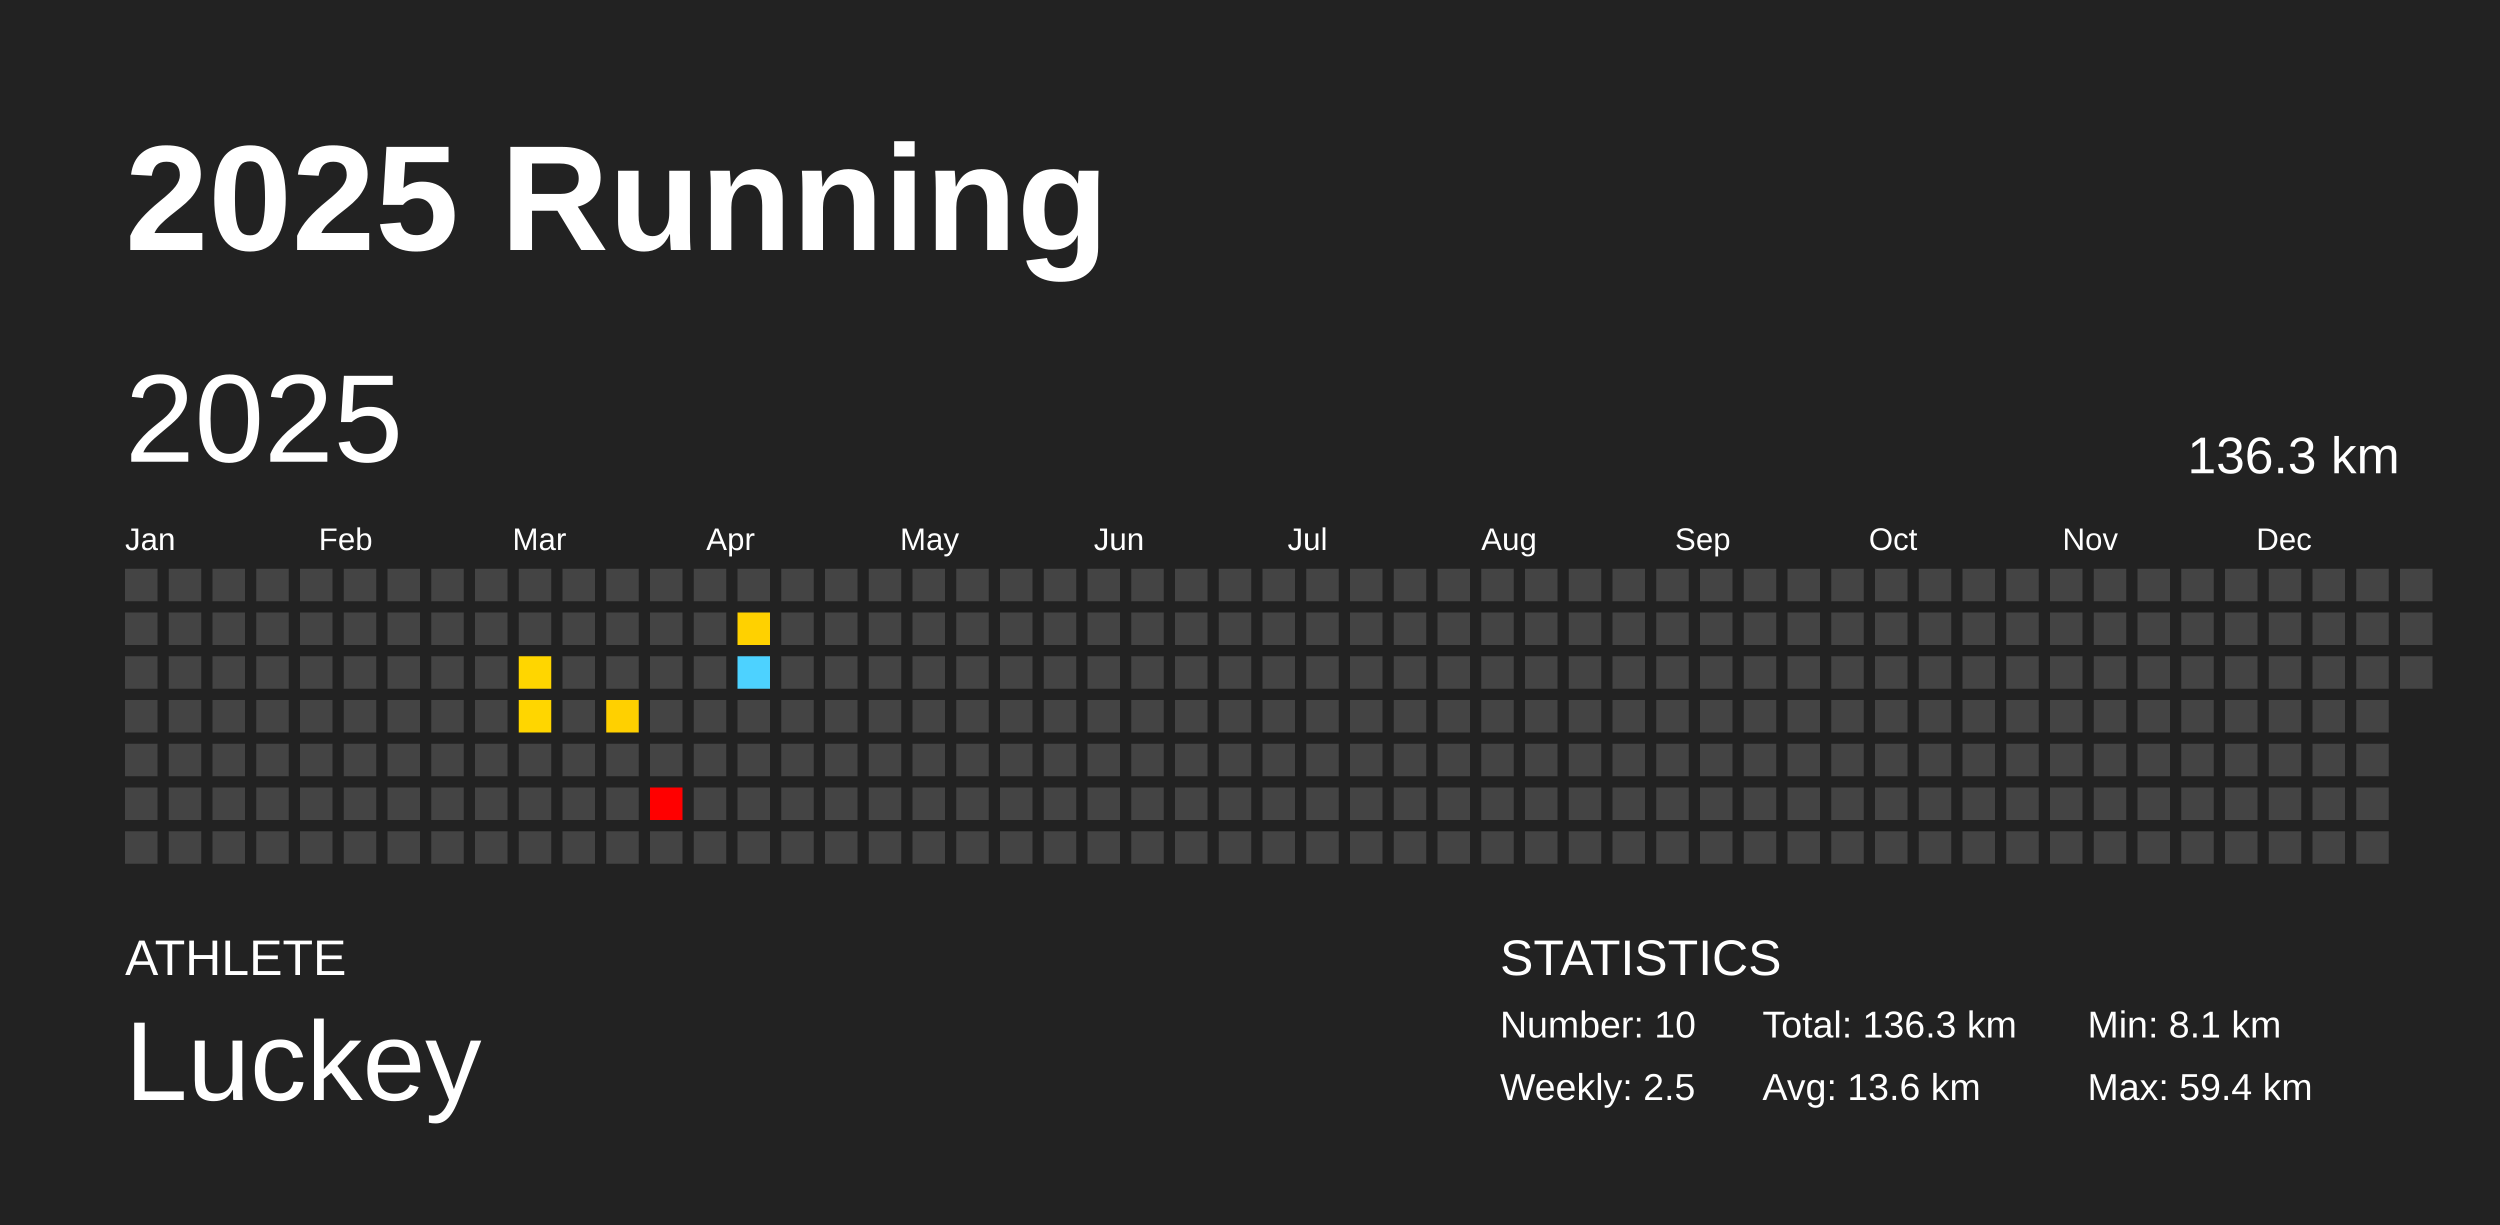
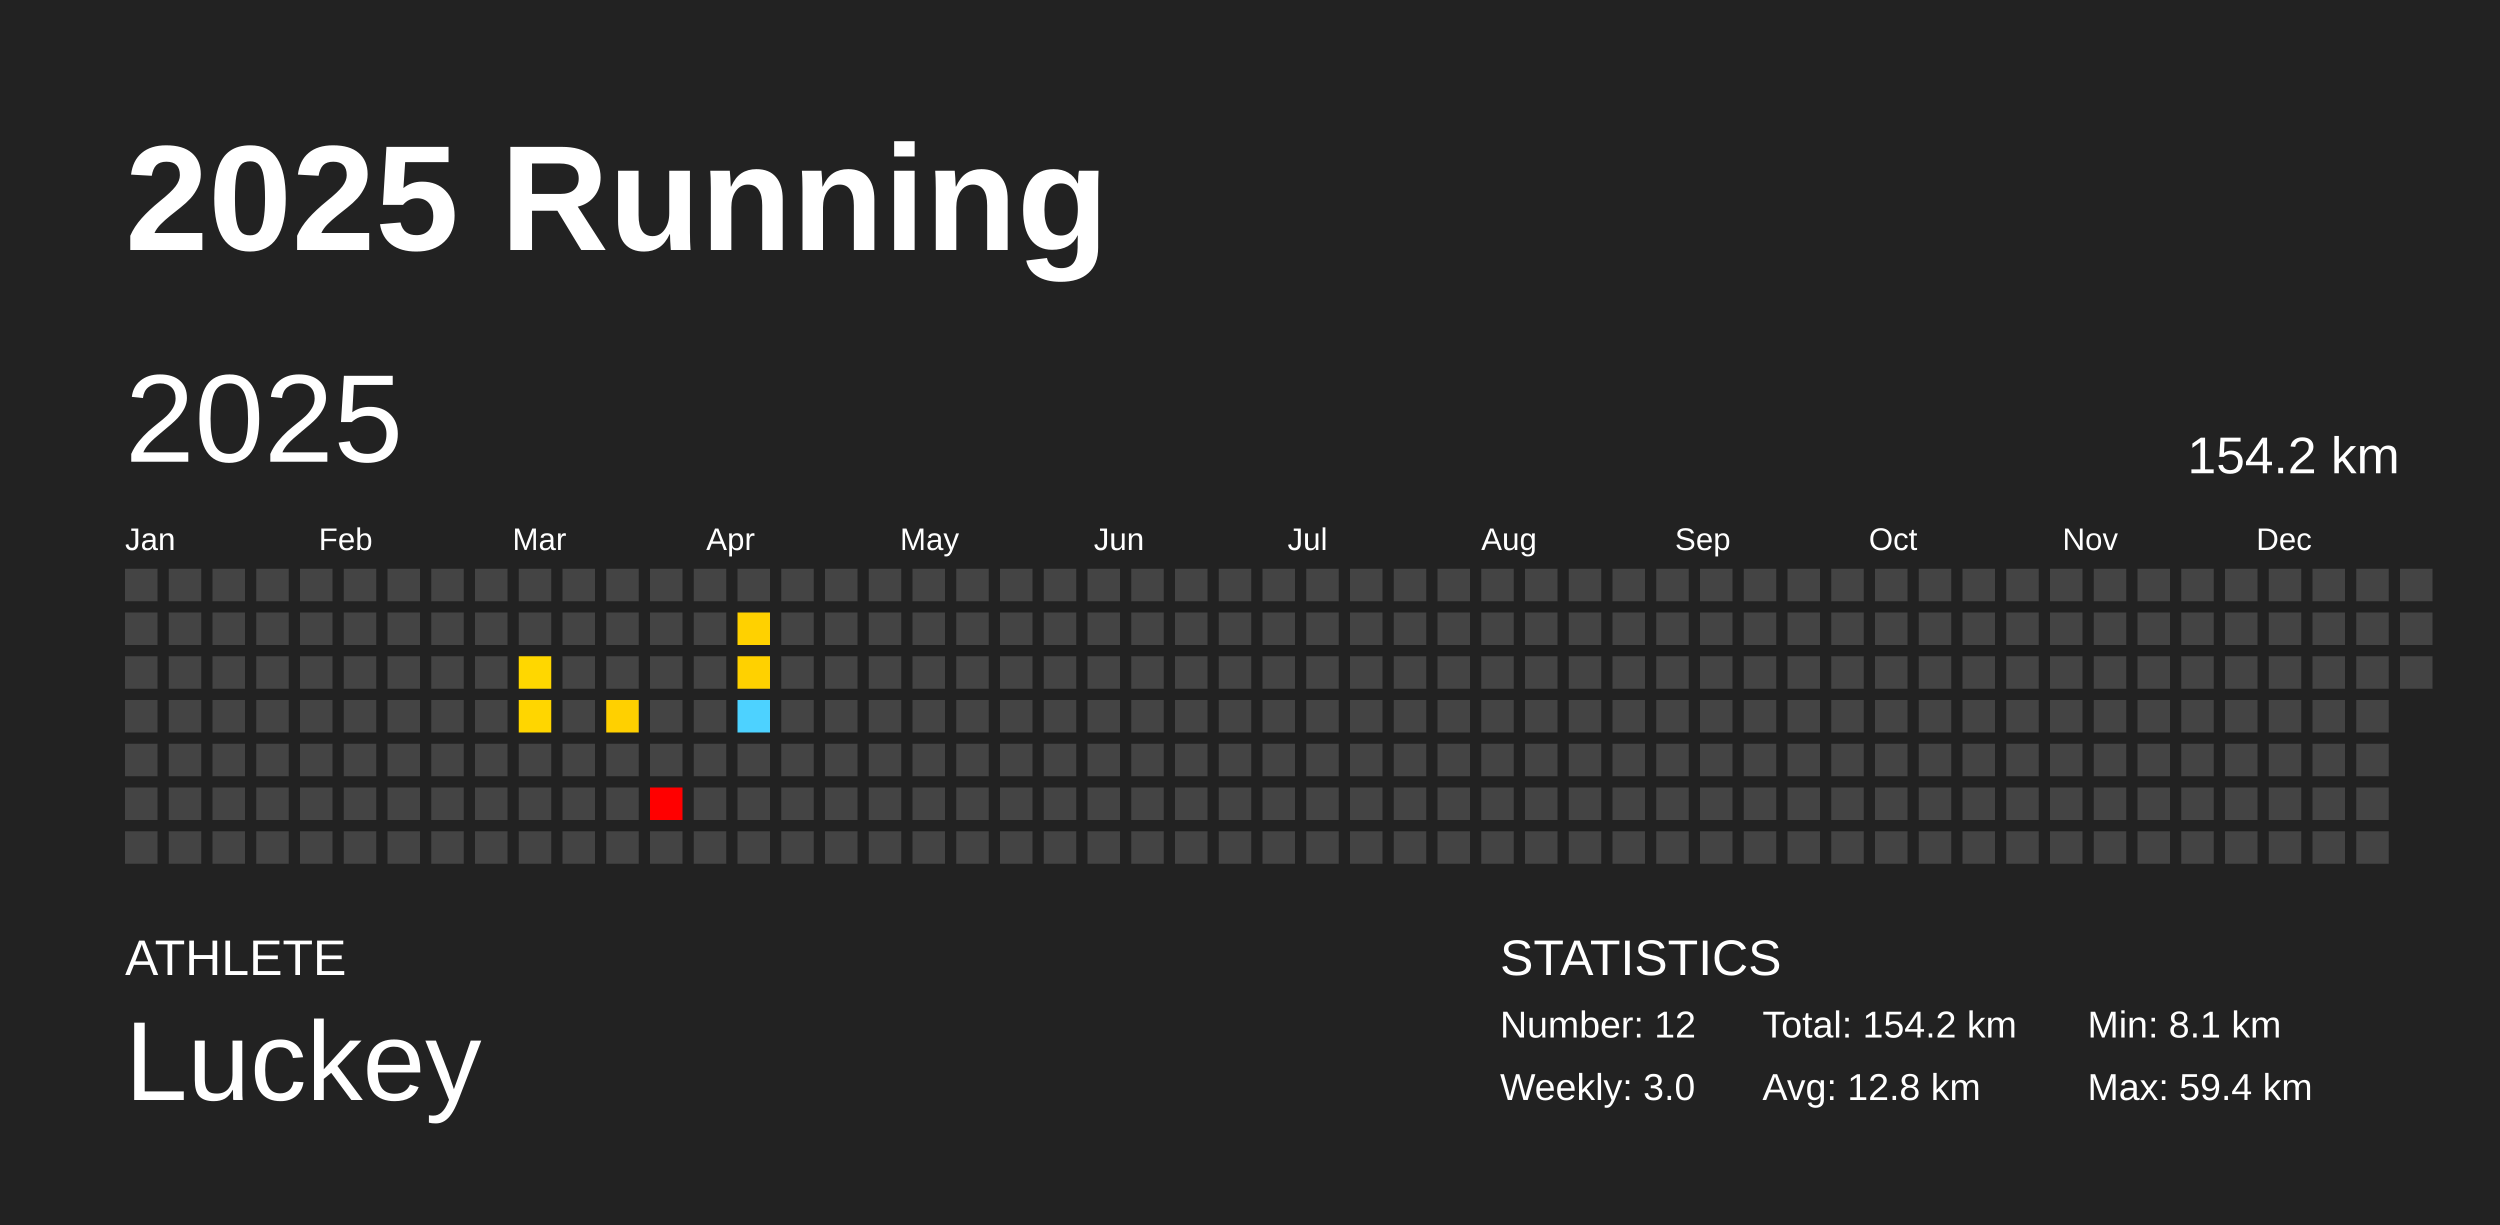
<svg xmlns="http://www.w3.org/2000/svg" baseProfile="full" height="98mm" version="1.1" viewBox="0,0,200,98" width="200mm">
  <defs />
  <rect fill="#222222" height="98" width="200" x="0" y="0" />
  <text fill="#FFFFFF" style="font-size:12px; font-family:Arial; font-weight:bold;" x="10" y="20">2025 Running</text>
  <text fill="#FFFFFF" style="font-size:4px; font-family:Arial" x="10" y="78">ATHLETE</text>
  <text fill="#FFFFFF" style="font-size:9px; font-family:Arial" x="10" y="88">Luckey</text>
  <text fill="#FFFFFF" style="font-size:4px; font-family:Arial" x="120" y="78">STATISTICS</text>
-   <text fill="#FFFFFF" style="font-size:3px; font-family:Arial" x="120" y="83">Number: 10</text>
-   <text fill="#FFFFFF" style="font-size:3px; font-family:Arial" x="120" y="88">Weekly: 2.5</text>
-   <text fill="#FFFFFF" style="font-size:3px; font-family:Arial" x="141" y="83">Total: 136.3 km</text>
-   <text fill="#FFFFFF" style="font-size:3px; font-family:Arial" x="141" y="88">Avg: 13.6 km</text>
+   <text fill="#FFFFFF" style="font-size:3px; font-family:Arial" x="120" y="83">Number: 12</text>
+   <text fill="#FFFFFF" style="font-size:3px; font-family:Arial" x="120" y="88">Weekly: 3.0</text>
+   <text fill="#FFFFFF" style="font-size:3px; font-family:Arial" x="141" y="83">Total: 154.2 km</text>
+   <text fill="#FFFFFF" style="font-size:3px; font-family:Arial" x="141" y="88">Avg: 12.8 km</text>
  <text fill="#FFFFFF" style="font-size:3px; font-family:Arial" x="167" y="83">Min: 8.1 km</text>
  <text fill="#FFFFFF" style="font-size:3px; font-family:Arial" x="167" y="88">Max: 59.4 km</text>
  <text dominant-baseline="hanging" fill="#FFFFFF" style="font-size:10.0px; font-family:Arial;" x="10" y="30">2025</text>
-   <text dominant-baseline="hanging" fill="#FFFFFF" style="font-size:4.125px; font-family:Arial;" x="175" y="35">136.3 km</text>
+   <text dominant-baseline="hanging" fill="#FFFFFF" style="font-size:4.125px; font-family:Arial;" x="175" y="35">154.2 km</text>
  <text fill="#FFFFFF" style="font-size:2.5px; font-family:Arial" x="10.0" y="44">Jan</text>
  <text fill="#FFFFFF" style="font-size:2.5px; font-family:Arial" x="25.5" y="44">Feb</text>
  <text fill="#FFFFFF" style="font-size:2.5px; font-family:Arial" x="41.0" y="44">Mar</text>
  <text fill="#FFFFFF" style="font-size:2.5px; font-family:Arial" x="56.5" y="44">Apr</text>
  <text fill="#FFFFFF" style="font-size:2.5px; font-family:Arial" x="72.0" y="44">May</text>
  <text fill="#FFFFFF" style="font-size:2.5px; font-family:Arial" x="87.5" y="44">Jun</text>
  <text fill="#FFFFFF" style="font-size:2.5px; font-family:Arial" x="103.0" y="44">Jul</text>
  <text fill="#FFFFFF" style="font-size:2.5px; font-family:Arial" x="118.5" y="44">Aug</text>
  <text fill="#FFFFFF" style="font-size:2.5px; font-family:Arial" x="134.0" y="44">Sep</text>
  <text fill="#FFFFFF" style="font-size:2.5px; font-family:Arial" x="149.5" y="44">Oct</text>
  <text fill="#FFFFFF" style="font-size:2.5px; font-family:Arial" x="165.0" y="44">Nov</text>
  <text fill="#FFFFFF" style="font-size:2.5px; font-family:Arial" x="180.5" y="44">Dec</text>
  <rect fill="#444444" height="2.6" width="2.6" x="10.0" y="45.5" />
  <rect fill="#444444" height="2.6" width="2.6" x="10.0" y="49.0" />
  <rect fill="#444444" height="2.6" width="2.6" x="10.0" y="52.5" />
  <rect fill="#444444" height="2.6" width="2.6" x="10.0" y="56.0" />
  <rect fill="#444444" height="2.6" width="2.6" x="10.0" y="59.5" />
  <rect fill="#444444" height="2.6" width="2.6" x="10.0" y="63.0" />
  <rect fill="#444444" height="2.6" width="2.6" x="10.0" y="66.5" />
  <rect fill="#444444" height="2.6" width="2.6" x="13.5" y="45.5" />
  <rect fill="#444444" height="2.6" width="2.6" x="13.5" y="49.0" />
  <rect fill="#444444" height="2.6" width="2.6" x="13.5" y="52.5" />
  <rect fill="#444444" height="2.6" width="2.6" x="13.5" y="56.0" />
  <rect fill="#444444" height="2.6" width="2.6" x="13.5" y="59.5" />
  <rect fill="#444444" height="2.6" width="2.6" x="13.5" y="63.0" />
  <rect fill="#444444" height="2.6" width="2.6" x="13.5" y="66.5" />
  <rect fill="#444444" height="2.6" width="2.6" x="17.0" y="45.5" />
  <rect fill="#444444" height="2.6" width="2.6" x="17.0" y="49.0" />
  <rect fill="#444444" height="2.6" width="2.6" x="17.0" y="52.5" />
  <rect fill="#444444" height="2.6" width="2.6" x="17.0" y="56.0" />
  <rect fill="#444444" height="2.6" width="2.6" x="17.0" y="59.5" />
  <rect fill="#444444" height="2.6" width="2.6" x="17.0" y="63.0" />
  <rect fill="#444444" height="2.6" width="2.6" x="17.0" y="66.5" />
  <rect fill="#444444" height="2.6" width="2.6" x="20.5" y="45.5" />
  <rect fill="#444444" height="2.6" width="2.6" x="20.5" y="49.0" />
  <rect fill="#444444" height="2.6" width="2.6" x="20.5" y="52.5" />
  <rect fill="#444444" height="2.6" width="2.6" x="20.5" y="56.0" />
  <rect fill="#444444" height="2.6" width="2.6" x="20.5" y="59.5" />
  <rect fill="#444444" height="2.6" width="2.6" x="20.5" y="63.0" />
  <rect fill="#444444" height="2.6" width="2.6" x="20.5" y="66.5" />
  <rect fill="#444444" height="2.6" width="2.6" x="24.0" y="45.5" />
  <rect fill="#444444" height="2.6" width="2.6" x="24.0" y="49.0" />
  <rect fill="#444444" height="2.6" width="2.6" x="24.0" y="52.5" />
  <rect fill="#444444" height="2.6" width="2.6" x="24.0" y="56.0" />
  <rect fill="#444444" height="2.6" width="2.6" x="24.0" y="59.5" />
  <rect fill="#444444" height="2.6" width="2.6" x="24.0" y="63.0" />
  <rect fill="#444444" height="2.6" width="2.6" x="24.0" y="66.5" />
  <rect fill="#444444" height="2.6" width="2.6" x="27.5" y="45.5" />
  <rect fill="#444444" height="2.6" width="2.6" x="27.5" y="49.0" />
  <rect fill="#444444" height="2.6" width="2.6" x="27.5" y="52.5" />
  <rect fill="#444444" height="2.6" width="2.6" x="27.5" y="56.0" />
  <rect fill="#444444" height="2.6" width="2.6" x="27.5" y="59.5" />
  <rect fill="#444444" height="2.6" width="2.6" x="27.5" y="63.0" />
  <rect fill="#444444" height="2.6" width="2.6" x="27.5" y="66.5" />
  <rect fill="#444444" height="2.6" width="2.6" x="31.0" y="45.5" />
  <rect fill="#444444" height="2.6" width="2.6" x="31.0" y="49.0" />
  <rect fill="#444444" height="2.6" width="2.6" x="31.0" y="52.5" />
  <rect fill="#444444" height="2.6" width="2.6" x="31.0" y="56.0" />
  <rect fill="#444444" height="2.6" width="2.6" x="31.0" y="59.5" />
  <rect fill="#444444" height="2.6" width="2.6" x="31.0" y="63.0" />
  <rect fill="#444444" height="2.6" width="2.6" x="31.0" y="66.5" />
  <rect fill="#444444" height="2.6" width="2.6" x="34.5" y="45.5" />
  <rect fill="#444444" height="2.6" width="2.6" x="34.5" y="49.0" />
  <rect fill="#444444" height="2.6" width="2.6" x="34.5" y="52.5" />
  <rect fill="#444444" height="2.6" width="2.6" x="34.5" y="56.0" />
  <rect fill="#444444" height="2.6" width="2.6" x="34.5" y="59.5" />
  <rect fill="#444444" height="2.6" width="2.6" x="34.5" y="63.0" />
  <rect fill="#444444" height="2.6" width="2.6" x="34.5" y="66.5" />
  <rect fill="#444444" height="2.6" width="2.6" x="38.0" y="45.5" />
  <rect fill="#444444" height="2.6" width="2.6" x="38.0" y="49.0" />
  <rect fill="#444444" height="2.6" width="2.6" x="38.0" y="52.5" />
  <rect fill="#444444" height="2.6" width="2.6" x="38.0" y="56.0" />
  <rect fill="#444444" height="2.6" width="2.6" x="38.0" y="59.5" />
  <rect fill="#444444" height="2.6" width="2.6" x="38.0" y="63.0" />
  <rect fill="#444444" height="2.6" width="2.6" x="38.0" y="66.5" />
  <rect fill="#444444" height="2.6" width="2.6" x="41.5" y="45.5" />
  <rect fill="#444444" height="2.6" width="2.6" x="41.5" y="49.0" />
-   <rect fill="#ffd600" height="2.6" width="2.6" x="41.5" y="52.5" />
+   <rect fill="#ffd700" height="2.6" width="2.6" x="41.5" y="52.5" />
  <rect fill="#ffd600" height="2.6" width="2.6" x="41.5" y="56.0" />
  <rect fill="#444444" height="2.6" width="2.6" x="41.5" y="59.5" />
  <rect fill="#444444" height="2.6" width="2.6" x="41.5" y="63.0" />
  <rect fill="#444444" height="2.6" width="2.6" x="41.5" y="66.5" />
  <rect fill="#444444" height="2.6" width="2.6" x="45.0" y="45.5" />
  <rect fill="#444444" height="2.6" width="2.6" x="45.0" y="49.0" />
  <rect fill="#444444" height="2.6" width="2.6" x="45.0" y="52.5" />
  <rect fill="#444444" height="2.6" width="2.6" x="45.0" y="56.0" />
  <rect fill="#444444" height="2.6" width="2.6" x="45.0" y="59.5" />
  <rect fill="#444444" height="2.6" width="2.6" x="45.0" y="63.0" />
  <rect fill="#444444" height="2.6" width="2.6" x="45.0" y="66.5" />
  <rect fill="#444444" height="2.6" width="2.6" x="48.5" y="45.5" />
  <rect fill="#444444" height="2.6" width="2.6" x="48.5" y="49.0" />
  <rect fill="#444444" height="2.6" width="2.6" x="48.5" y="52.5" />
  <rect fill="#ffd000" height="2.6" width="2.6" x="48.5" y="56.0" />
  <rect fill="#444444" height="2.6" width="2.6" x="48.5" y="59.5" />
  <rect fill="#444444" height="2.6" width="2.6" x="48.5" y="63.0" />
  <rect fill="#444444" height="2.6" width="2.6" x="48.5" y="66.5" />
  <rect fill="#444444" height="2.6" width="2.6" x="52.0" y="45.5" />
  <rect fill="#444444" height="2.6" width="2.6" x="52.0" y="49.0" />
  <rect fill="#444444" height="2.6" width="2.6" x="52.0" y="52.5" />
  <rect fill="#444444" height="2.6" width="2.6" x="52.0" y="56.0" />
  <rect fill="#444444" height="2.6" width="2.6" x="52.0" y="59.5" />
  <rect fill="red" height="2.6" width="2.6" x="52.0" y="63.0" />
  <rect fill="#444444" height="2.6" width="2.6" x="52.0" y="66.5" />
  <rect fill="#444444" height="2.6" width="2.6" x="55.5" y="45.5" />
  <rect fill="#444444" height="2.6" width="2.6" x="55.5" y="49.0" />
  <rect fill="#444444" height="2.6" width="2.6" x="55.5" y="52.5" />
  <rect fill="#444444" height="2.6" width="2.6" x="55.5" y="56.0" />
  <rect fill="#444444" height="2.6" width="2.6" x="55.5" y="59.5" />
  <rect fill="#444444" height="2.6" width="2.6" x="55.5" y="63.0" />
  <rect fill="#444444" height="2.6" width="2.6" x="55.5" y="66.5" />
  <rect fill="#444444" height="2.6" width="2.6" x="59.0" y="45.5" />
  <rect fill="#ffd100" height="2.6" width="2.6" x="59.0" y="49.0" />
-   <rect fill="#4dd2ff" height="2.6" width="2.6" x="59.0" y="52.5" />
-   <rect fill="#444444" height="2.6" width="2.6" x="59.0" y="56.0" />
+   <rect fill="#ffd100" height="2.6" width="2.6" x="59.0" y="52.5" />
+   <rect fill="#4dd2ff" height="2.6" width="2.6" x="59.0" y="56.0" />
  <rect fill="#444444" height="2.6" width="2.6" x="59.0" y="59.5" />
  <rect fill="#444444" height="2.6" width="2.6" x="59.0" y="63.0" />
  <rect fill="#444444" height="2.6" width="2.6" x="59.0" y="66.5" />
  <rect fill="#444444" height="2.6" width="2.6" x="62.5" y="45.5" />
  <rect fill="#444444" height="2.6" width="2.6" x="62.5" y="49.0" />
  <rect fill="#444444" height="2.6" width="2.6" x="62.5" y="52.5" />
  <rect fill="#444444" height="2.6" width="2.6" x="62.5" y="56.0" />
  <rect fill="#444444" height="2.6" width="2.6" x="62.5" y="59.5" />
  <rect fill="#444444" height="2.6" width="2.6" x="62.5" y="63.0" />
  <rect fill="#444444" height="2.6" width="2.6" x="62.5" y="66.5" />
  <rect fill="#444444" height="2.6" width="2.6" x="66.0" y="45.5" />
  <rect fill="#444444" height="2.6" width="2.6" x="66.0" y="49.0" />
  <rect fill="#444444" height="2.6" width="2.6" x="66.0" y="52.5" />
  <rect fill="#444444" height="2.6" width="2.6" x="66.0" y="56.0" />
  <rect fill="#444444" height="2.6" width="2.6" x="66.0" y="59.5" />
  <rect fill="#444444" height="2.6" width="2.6" x="66.0" y="63.0" />
  <rect fill="#444444" height="2.6" width="2.6" x="66.0" y="66.5" />
  <rect fill="#444444" height="2.6" width="2.6" x="69.5" y="45.5" />
  <rect fill="#444444" height="2.6" width="2.6" x="69.5" y="49.0" />
  <rect fill="#444444" height="2.6" width="2.6" x="69.5" y="52.5" />
  <rect fill="#444444" height="2.6" width="2.6" x="69.5" y="56.0" />
  <rect fill="#444444" height="2.6" width="2.6" x="69.5" y="59.5" />
  <rect fill="#444444" height="2.6" width="2.6" x="69.5" y="63.0" />
  <rect fill="#444444" height="2.6" width="2.6" x="69.5" y="66.5" />
  <rect fill="#444444" height="2.6" width="2.6" x="73.0" y="45.5" />
  <rect fill="#444444" height="2.6" width="2.6" x="73.0" y="49.0" />
  <rect fill="#444444" height="2.6" width="2.6" x="73.0" y="52.5" />
  <rect fill="#444444" height="2.6" width="2.6" x="73.0" y="56.0" />
  <rect fill="#444444" height="2.6" width="2.6" x="73.0" y="59.5" />
  <rect fill="#444444" height="2.6" width="2.6" x="73.0" y="63.0" />
  <rect fill="#444444" height="2.6" width="2.6" x="73.0" y="66.5" />
  <rect fill="#444444" height="2.6" width="2.6" x="76.5" y="45.5" />
  <rect fill="#444444" height="2.6" width="2.6" x="76.5" y="49.0" />
  <rect fill="#444444" height="2.6" width="2.6" x="76.5" y="52.5" />
  <rect fill="#444444" height="2.6" width="2.6" x="76.5" y="56.0" />
  <rect fill="#444444" height="2.6" width="2.6" x="76.5" y="59.5" />
  <rect fill="#444444" height="2.6" width="2.6" x="76.5" y="63.0" />
  <rect fill="#444444" height="2.6" width="2.6" x="76.5" y="66.5" />
  <rect fill="#444444" height="2.6" width="2.6" x="80.0" y="45.5" />
  <rect fill="#444444" height="2.6" width="2.6" x="80.0" y="49.0" />
  <rect fill="#444444" height="2.6" width="2.6" x="80.0" y="52.5" />
  <rect fill="#444444" height="2.6" width="2.6" x="80.0" y="56.0" />
  <rect fill="#444444" height="2.6" width="2.6" x="80.0" y="59.5" />
  <rect fill="#444444" height="2.6" width="2.6" x="80.0" y="63.0" />
  <rect fill="#444444" height="2.6" width="2.6" x="80.0" y="66.5" />
  <rect fill="#444444" height="2.6" width="2.6" x="83.5" y="45.5" />
  <rect fill="#444444" height="2.6" width="2.6" x="83.5" y="49.0" />
  <rect fill="#444444" height="2.6" width="2.6" x="83.5" y="52.5" />
  <rect fill="#444444" height="2.6" width="2.6" x="83.5" y="56.0" />
  <rect fill="#444444" height="2.6" width="2.6" x="83.5" y="59.5" />
  <rect fill="#444444" height="2.6" width="2.6" x="83.5" y="63.0" />
  <rect fill="#444444" height="2.6" width="2.6" x="83.5" y="66.5" />
  <rect fill="#444444" height="2.6" width="2.6" x="87.0" y="45.5" />
  <rect fill="#444444" height="2.6" width="2.6" x="87.0" y="49.0" />
  <rect fill="#444444" height="2.6" width="2.6" x="87.0" y="52.5" />
  <rect fill="#444444" height="2.6" width="2.6" x="87.0" y="56.0" />
  <rect fill="#444444" height="2.6" width="2.6" x="87.0" y="59.5" />
  <rect fill="#444444" height="2.6" width="2.6" x="87.0" y="63.0" />
  <rect fill="#444444" height="2.6" width="2.6" x="87.0" y="66.5" />
  <rect fill="#444444" height="2.6" width="2.6" x="90.5" y="45.5" />
  <rect fill="#444444" height="2.6" width="2.6" x="90.5" y="49.0" />
  <rect fill="#444444" height="2.6" width="2.6" x="90.5" y="52.5" />
  <rect fill="#444444" height="2.6" width="2.6" x="90.5" y="56.0" />
  <rect fill="#444444" height="2.6" width="2.6" x="90.5" y="59.5" />
  <rect fill="#444444" height="2.6" width="2.6" x="90.5" y="63.0" />
  <rect fill="#444444" height="2.6" width="2.6" x="90.5" y="66.5" />
  <rect fill="#444444" height="2.6" width="2.6" x="94.0" y="45.5" />
  <rect fill="#444444" height="2.6" width="2.6" x="94.0" y="49.0" />
  <rect fill="#444444" height="2.6" width="2.6" x="94.0" y="52.5" />
  <rect fill="#444444" height="2.6" width="2.6" x="94.0" y="56.0" />
  <rect fill="#444444" height="2.6" width="2.6" x="94.0" y="59.5" />
  <rect fill="#444444" height="2.6" width="2.6" x="94.0" y="63.0" />
  <rect fill="#444444" height="2.6" width="2.6" x="94.0" y="66.5" />
  <rect fill="#444444" height="2.6" width="2.6" x="97.5" y="45.5" />
  <rect fill="#444444" height="2.6" width="2.6" x="97.5" y="49.0" />
  <rect fill="#444444" height="2.6" width="2.6" x="97.5" y="52.5" />
  <rect fill="#444444" height="2.6" width="2.6" x="97.5" y="56.0" />
  <rect fill="#444444" height="2.6" width="2.6" x="97.5" y="59.5" />
  <rect fill="#444444" height="2.6" width="2.6" x="97.5" y="63.0" />
  <rect fill="#444444" height="2.6" width="2.6" x="97.5" y="66.5" />
  <rect fill="#444444" height="2.6" width="2.6" x="101.0" y="45.5" />
  <rect fill="#444444" height="2.6" width="2.6" x="101.0" y="49.0" />
  <rect fill="#444444" height="2.6" width="2.6" x="101.0" y="52.5" />
  <rect fill="#444444" height="2.6" width="2.6" x="101.0" y="56.0" />
  <rect fill="#444444" height="2.6" width="2.6" x="101.0" y="59.5" />
  <rect fill="#444444" height="2.6" width="2.6" x="101.0" y="63.0" />
  <rect fill="#444444" height="2.6" width="2.6" x="101.0" y="66.5" />
  <rect fill="#444444" height="2.6" width="2.6" x="104.5" y="45.5" />
  <rect fill="#444444" height="2.6" width="2.6" x="104.5" y="49.0" />
  <rect fill="#444444" height="2.6" width="2.6" x="104.5" y="52.5" />
  <rect fill="#444444" height="2.6" width="2.6" x="104.5" y="56.0" />
  <rect fill="#444444" height="2.6" width="2.6" x="104.5" y="59.5" />
  <rect fill="#444444" height="2.6" width="2.6" x="104.5" y="63.0" />
  <rect fill="#444444" height="2.6" width="2.6" x="104.5" y="66.5" />
  <rect fill="#444444" height="2.6" width="2.6" x="108.0" y="45.5" />
  <rect fill="#444444" height="2.6" width="2.6" x="108.0" y="49.0" />
  <rect fill="#444444" height="2.6" width="2.6" x="108.0" y="52.5" />
  <rect fill="#444444" height="2.6" width="2.6" x="108.0" y="56.0" />
  <rect fill="#444444" height="2.6" width="2.6" x="108.0" y="59.5" />
  <rect fill="#444444" height="2.6" width="2.6" x="108.0" y="63.0" />
  <rect fill="#444444" height="2.6" width="2.6" x="108.0" y="66.5" />
  <rect fill="#444444" height="2.6" width="2.6" x="111.5" y="45.5" />
  <rect fill="#444444" height="2.6" width="2.6" x="111.5" y="49.0" />
  <rect fill="#444444" height="2.6" width="2.6" x="111.5" y="52.5" />
  <rect fill="#444444" height="2.6" width="2.6" x="111.5" y="56.0" />
  <rect fill="#444444" height="2.6" width="2.6" x="111.5" y="59.5" />
  <rect fill="#444444" height="2.6" width="2.6" x="111.5" y="63.0" />
  <rect fill="#444444" height="2.6" width="2.6" x="111.5" y="66.5" />
  <rect fill="#444444" height="2.6" width="2.6" x="115.0" y="45.5" />
  <rect fill="#444444" height="2.6" width="2.6" x="115.0" y="49.0" />
  <rect fill="#444444" height="2.6" width="2.6" x="115.0" y="52.5" />
  <rect fill="#444444" height="2.6" width="2.6" x="115.0" y="56.0" />
  <rect fill="#444444" height="2.6" width="2.6" x="115.0" y="59.5" />
  <rect fill="#444444" height="2.6" width="2.6" x="115.0" y="63.0" />
  <rect fill="#444444" height="2.6" width="2.6" x="115.0" y="66.5" />
  <rect fill="#444444" height="2.6" width="2.6" x="118.5" y="45.5" />
  <rect fill="#444444" height="2.6" width="2.6" x="118.5" y="49.0" />
  <rect fill="#444444" height="2.6" width="2.6" x="118.5" y="52.5" />
  <rect fill="#444444" height="2.6" width="2.6" x="118.5" y="56.0" />
  <rect fill="#444444" height="2.6" width="2.6" x="118.5" y="59.5" />
  <rect fill="#444444" height="2.6" width="2.6" x="118.5" y="63.0" />
  <rect fill="#444444" height="2.6" width="2.6" x="118.5" y="66.5" />
  <rect fill="#444444" height="2.6" width="2.6" x="122.0" y="45.5" />
  <rect fill="#444444" height="2.6" width="2.6" x="122.0" y="49.0" />
  <rect fill="#444444" height="2.6" width="2.6" x="122.0" y="52.5" />
  <rect fill="#444444" height="2.6" width="2.6" x="122.0" y="56.0" />
  <rect fill="#444444" height="2.6" width="2.6" x="122.0" y="59.5" />
  <rect fill="#444444" height="2.6" width="2.6" x="122.0" y="63.0" />
  <rect fill="#444444" height="2.6" width="2.6" x="122.0" y="66.5" />
  <rect fill="#444444" height="2.6" width="2.6" x="125.5" y="45.5" />
  <rect fill="#444444" height="2.6" width="2.6" x="125.5" y="49.0" />
  <rect fill="#444444" height="2.6" width="2.6" x="125.5" y="52.5" />
  <rect fill="#444444" height="2.6" width="2.6" x="125.5" y="56.0" />
  <rect fill="#444444" height="2.6" width="2.6" x="125.5" y="59.5" />
  <rect fill="#444444" height="2.6" width="2.6" x="125.5" y="63.0" />
  <rect fill="#444444" height="2.6" width="2.6" x="125.5" y="66.5" />
  <rect fill="#444444" height="2.6" width="2.6" x="129.0" y="45.5" />
  <rect fill="#444444" height="2.6" width="2.6" x="129.0" y="49.0" />
  <rect fill="#444444" height="2.6" width="2.6" x="129.0" y="52.5" />
  <rect fill="#444444" height="2.6" width="2.6" x="129.0" y="56.0" />
  <rect fill="#444444" height="2.6" width="2.6" x="129.0" y="59.5" />
  <rect fill="#444444" height="2.6" width="2.6" x="129.0" y="63.0" />
  <rect fill="#444444" height="2.6" width="2.6" x="129.0" y="66.5" />
  <rect fill="#444444" height="2.6" width="2.6" x="132.5" y="45.5" />
  <rect fill="#444444" height="2.6" width="2.6" x="132.5" y="49.0" />
  <rect fill="#444444" height="2.6" width="2.6" x="132.5" y="52.5" />
  <rect fill="#444444" height="2.6" width="2.6" x="132.5" y="56.0" />
  <rect fill="#444444" height="2.6" width="2.6" x="132.5" y="59.5" />
  <rect fill="#444444" height="2.6" width="2.6" x="132.5" y="63.0" />
  <rect fill="#444444" height="2.6" width="2.6" x="132.5" y="66.5" />
  <rect fill="#444444" height="2.6" width="2.6" x="136.0" y="45.5" />
  <rect fill="#444444" height="2.6" width="2.6" x="136.0" y="49.0" />
  <rect fill="#444444" height="2.6" width="2.6" x="136.0" y="52.5" />
  <rect fill="#444444" height="2.6" width="2.6" x="136.0" y="56.0" />
  <rect fill="#444444" height="2.6" width="2.6" x="136.0" y="59.5" />
  <rect fill="#444444" height="2.6" width="2.6" x="136.0" y="63.0" />
  <rect fill="#444444" height="2.6" width="2.6" x="136.0" y="66.5" />
  <rect fill="#444444" height="2.6" width="2.6" x="139.5" y="45.5" />
  <rect fill="#444444" height="2.6" width="2.6" x="139.5" y="49.0" />
  <rect fill="#444444" height="2.6" width="2.6" x="139.5" y="52.5" />
  <rect fill="#444444" height="2.6" width="2.6" x="139.5" y="56.0" />
  <rect fill="#444444" height="2.6" width="2.6" x="139.5" y="59.5" />
  <rect fill="#444444" height="2.6" width="2.6" x="139.5" y="63.0" />
  <rect fill="#444444" height="2.6" width="2.6" x="139.5" y="66.5" />
  <rect fill="#444444" height="2.6" width="2.6" x="143.0" y="45.5" />
  <rect fill="#444444" height="2.6" width="2.6" x="143.0" y="49.0" />
  <rect fill="#444444" height="2.6" width="2.6" x="143.0" y="52.5" />
  <rect fill="#444444" height="2.6" width="2.6" x="143.0" y="56.0" />
  <rect fill="#444444" height="2.6" width="2.6" x="143.0" y="59.5" />
  <rect fill="#444444" height="2.6" width="2.6" x="143.0" y="63.0" />
  <rect fill="#444444" height="2.6" width="2.6" x="143.0" y="66.5" />
  <rect fill="#444444" height="2.6" width="2.6" x="146.5" y="45.5" />
  <rect fill="#444444" height="2.6" width="2.6" x="146.5" y="49.0" />
  <rect fill="#444444" height="2.6" width="2.6" x="146.5" y="52.5" />
  <rect fill="#444444" height="2.6" width="2.6" x="146.5" y="56.0" />
  <rect fill="#444444" height="2.6" width="2.6" x="146.5" y="59.5" />
  <rect fill="#444444" height="2.6" width="2.6" x="146.5" y="63.0" />
  <rect fill="#444444" height="2.6" width="2.6" x="146.5" y="66.5" />
  <rect fill="#444444" height="2.6" width="2.6" x="150.0" y="45.5" />
  <rect fill="#444444" height="2.6" width="2.6" x="150.0" y="49.0" />
  <rect fill="#444444" height="2.6" width="2.6" x="150.0" y="52.5" />
  <rect fill="#444444" height="2.6" width="2.6" x="150.0" y="56.0" />
  <rect fill="#444444" height="2.6" width="2.6" x="150.0" y="59.5" />
  <rect fill="#444444" height="2.6" width="2.6" x="150.0" y="63.0" />
  <rect fill="#444444" height="2.6" width="2.6" x="150.0" y="66.5" />
  <rect fill="#444444" height="2.6" width="2.6" x="153.5" y="45.5" />
  <rect fill="#444444" height="2.6" width="2.6" x="153.5" y="49.0" />
  <rect fill="#444444" height="2.6" width="2.6" x="153.5" y="52.5" />
  <rect fill="#444444" height="2.6" width="2.6" x="153.5" y="56.0" />
  <rect fill="#444444" height="2.6" width="2.6" x="153.5" y="59.5" />
  <rect fill="#444444" height="2.6" width="2.6" x="153.5" y="63.0" />
  <rect fill="#444444" height="2.6" width="2.6" x="153.5" y="66.5" />
  <rect fill="#444444" height="2.6" width="2.6" x="157.0" y="45.5" />
  <rect fill="#444444" height="2.6" width="2.6" x="157.0" y="49.0" />
  <rect fill="#444444" height="2.6" width="2.6" x="157.0" y="52.5" />
  <rect fill="#444444" height="2.6" width="2.6" x="157.0" y="56.0" />
  <rect fill="#444444" height="2.6" width="2.6" x="157.0" y="59.5" />
  <rect fill="#444444" height="2.6" width="2.6" x="157.0" y="63.0" />
  <rect fill="#444444" height="2.6" width="2.6" x="157.0" y="66.5" />
  <rect fill="#444444" height="2.6" width="2.6" x="160.5" y="45.5" />
  <rect fill="#444444" height="2.6" width="2.6" x="160.5" y="49.0" />
  <rect fill="#444444" height="2.6" width="2.6" x="160.5" y="52.5" />
  <rect fill="#444444" height="2.6" width="2.6" x="160.5" y="56.0" />
  <rect fill="#444444" height="2.6" width="2.6" x="160.5" y="59.5" />
  <rect fill="#444444" height="2.6" width="2.6" x="160.5" y="63.0" />
  <rect fill="#444444" height="2.6" width="2.6" x="160.5" y="66.5" />
  <rect fill="#444444" height="2.6" width="2.6" x="164.0" y="45.5" />
  <rect fill="#444444" height="2.6" width="2.6" x="164.0" y="49.0" />
  <rect fill="#444444" height="2.6" width="2.6" x="164.0" y="52.5" />
  <rect fill="#444444" height="2.6" width="2.6" x="164.0" y="56.0" />
  <rect fill="#444444" height="2.6" width="2.6" x="164.0" y="59.5" />
  <rect fill="#444444" height="2.6" width="2.6" x="164.0" y="63.0" />
  <rect fill="#444444" height="2.6" width="2.6" x="164.0" y="66.5" />
  <rect fill="#444444" height="2.6" width="2.6" x="167.5" y="45.5" />
  <rect fill="#444444" height="2.6" width="2.6" x="167.5" y="49.0" />
  <rect fill="#444444" height="2.6" width="2.6" x="167.5" y="52.5" />
  <rect fill="#444444" height="2.6" width="2.6" x="167.5" y="56.0" />
  <rect fill="#444444" height="2.6" width="2.6" x="167.5" y="59.5" />
  <rect fill="#444444" height="2.6" width="2.6" x="167.5" y="63.0" />
  <rect fill="#444444" height="2.6" width="2.6" x="167.5" y="66.5" />
  <rect fill="#444444" height="2.6" width="2.6" x="171.0" y="45.5" />
  <rect fill="#444444" height="2.6" width="2.6" x="171.0" y="49.0" />
  <rect fill="#444444" height="2.6" width="2.6" x="171.0" y="52.5" />
  <rect fill="#444444" height="2.6" width="2.6" x="171.0" y="56.0" />
  <rect fill="#444444" height="2.6" width="2.6" x="171.0" y="59.5" />
  <rect fill="#444444" height="2.6" width="2.6" x="171.0" y="63.0" />
  <rect fill="#444444" height="2.6" width="2.6" x="171.0" y="66.5" />
  <rect fill="#444444" height="2.6" width="2.6" x="174.5" y="45.5" />
  <rect fill="#444444" height="2.6" width="2.6" x="174.5" y="49.0" />
  <rect fill="#444444" height="2.6" width="2.6" x="174.5" y="52.5" />
  <rect fill="#444444" height="2.6" width="2.6" x="174.5" y="56.0" />
  <rect fill="#444444" height="2.6" width="2.6" x="174.5" y="59.5" />
  <rect fill="#444444" height="2.6" width="2.6" x="174.5" y="63.0" />
  <rect fill="#444444" height="2.6" width="2.6" x="174.5" y="66.5" />
  <rect fill="#444444" height="2.6" width="2.6" x="178.0" y="45.5" />
  <rect fill="#444444" height="2.6" width="2.6" x="178.0" y="49.0" />
  <rect fill="#444444" height="2.6" width="2.6" x="178.0" y="52.5" />
  <rect fill="#444444" height="2.6" width="2.6" x="178.0" y="56.0" />
  <rect fill="#444444" height="2.6" width="2.6" x="178.0" y="59.5" />
  <rect fill="#444444" height="2.6" width="2.6" x="178.0" y="63.0" />
  <rect fill="#444444" height="2.6" width="2.6" x="178.0" y="66.5" />
  <rect fill="#444444" height="2.6" width="2.6" x="181.5" y="45.5" />
  <rect fill="#444444" height="2.6" width="2.6" x="181.5" y="49.0" />
  <rect fill="#444444" height="2.6" width="2.6" x="181.5" y="52.5" />
  <rect fill="#444444" height="2.6" width="2.6" x="181.5" y="56.0" />
  <rect fill="#444444" height="2.6" width="2.6" x="181.5" y="59.5" />
  <rect fill="#444444" height="2.6" width="2.6" x="181.5" y="63.0" />
  <rect fill="#444444" height="2.6" width="2.6" x="181.5" y="66.5" />
  <rect fill="#444444" height="2.6" width="2.6" x="185.0" y="45.5" />
  <rect fill="#444444" height="2.6" width="2.6" x="185.0" y="49.0" />
  <rect fill="#444444" height="2.6" width="2.6" x="185.0" y="52.5" />
  <rect fill="#444444" height="2.6" width="2.6" x="185.0" y="56.0" />
  <rect fill="#444444" height="2.6" width="2.6" x="185.0" y="59.5" />
  <rect fill="#444444" height="2.6" width="2.6" x="185.0" y="63.0" />
  <rect fill="#444444" height="2.6" width="2.6" x="185.0" y="66.5" />
  <rect fill="#444444" height="2.6" width="2.6" x="188.5" y="45.5" />
  <rect fill="#444444" height="2.6" width="2.6" x="188.5" y="49.0" />
  <rect fill="#444444" height="2.6" width="2.6" x="188.5" y="52.5" />
  <rect fill="#444444" height="2.6" width="2.6" x="188.5" y="56.0" />
  <rect fill="#444444" height="2.6" width="2.6" x="188.5" y="59.5" />
  <rect fill="#444444" height="2.6" width="2.6" x="188.5" y="63.0" />
  <rect fill="#444444" height="2.6" width="2.6" x="188.5" y="66.5" />
  <rect fill="#444444" height="2.6" width="2.6" x="192.0" y="45.5" />
  <rect fill="#444444" height="2.6" width="2.6" x="192.0" y="49.0" />
  <rect fill="#444444" height="2.6" width="2.6" x="192.0" y="52.5" />
</svg>
